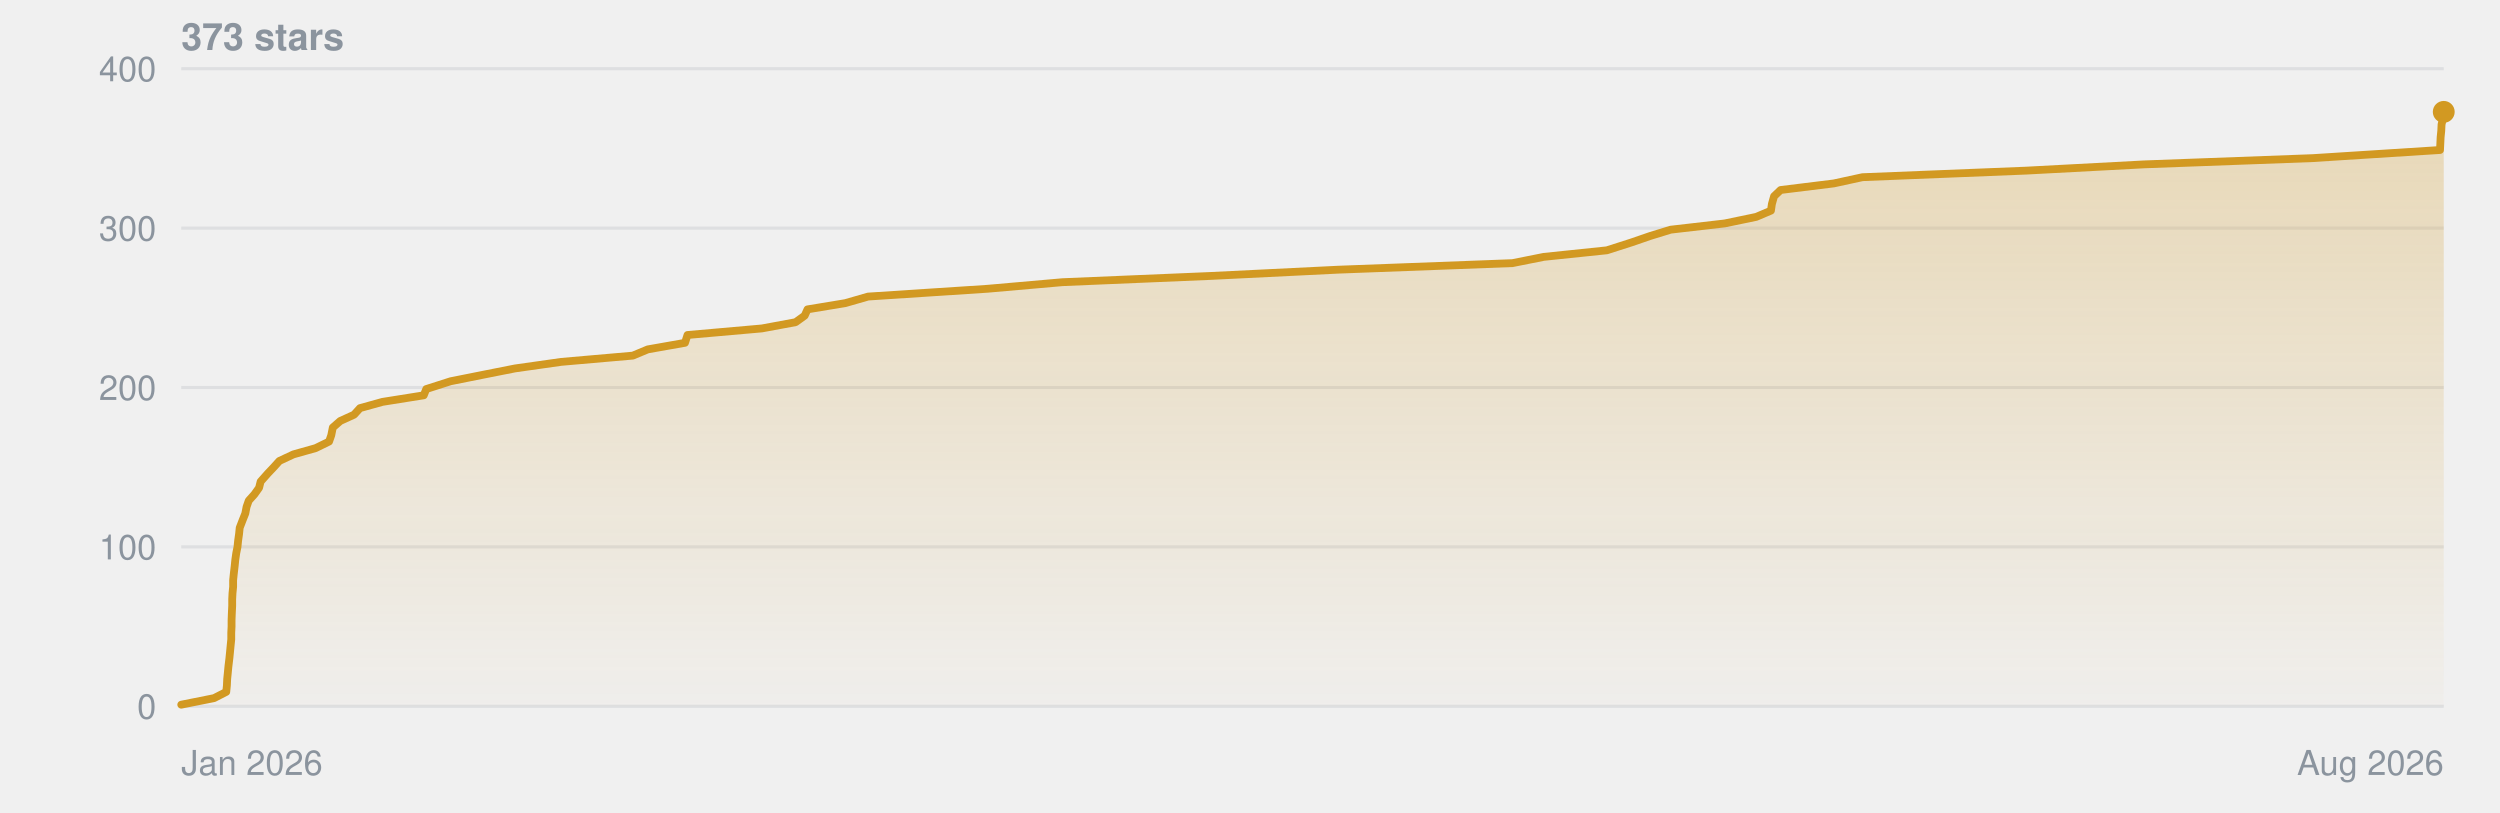
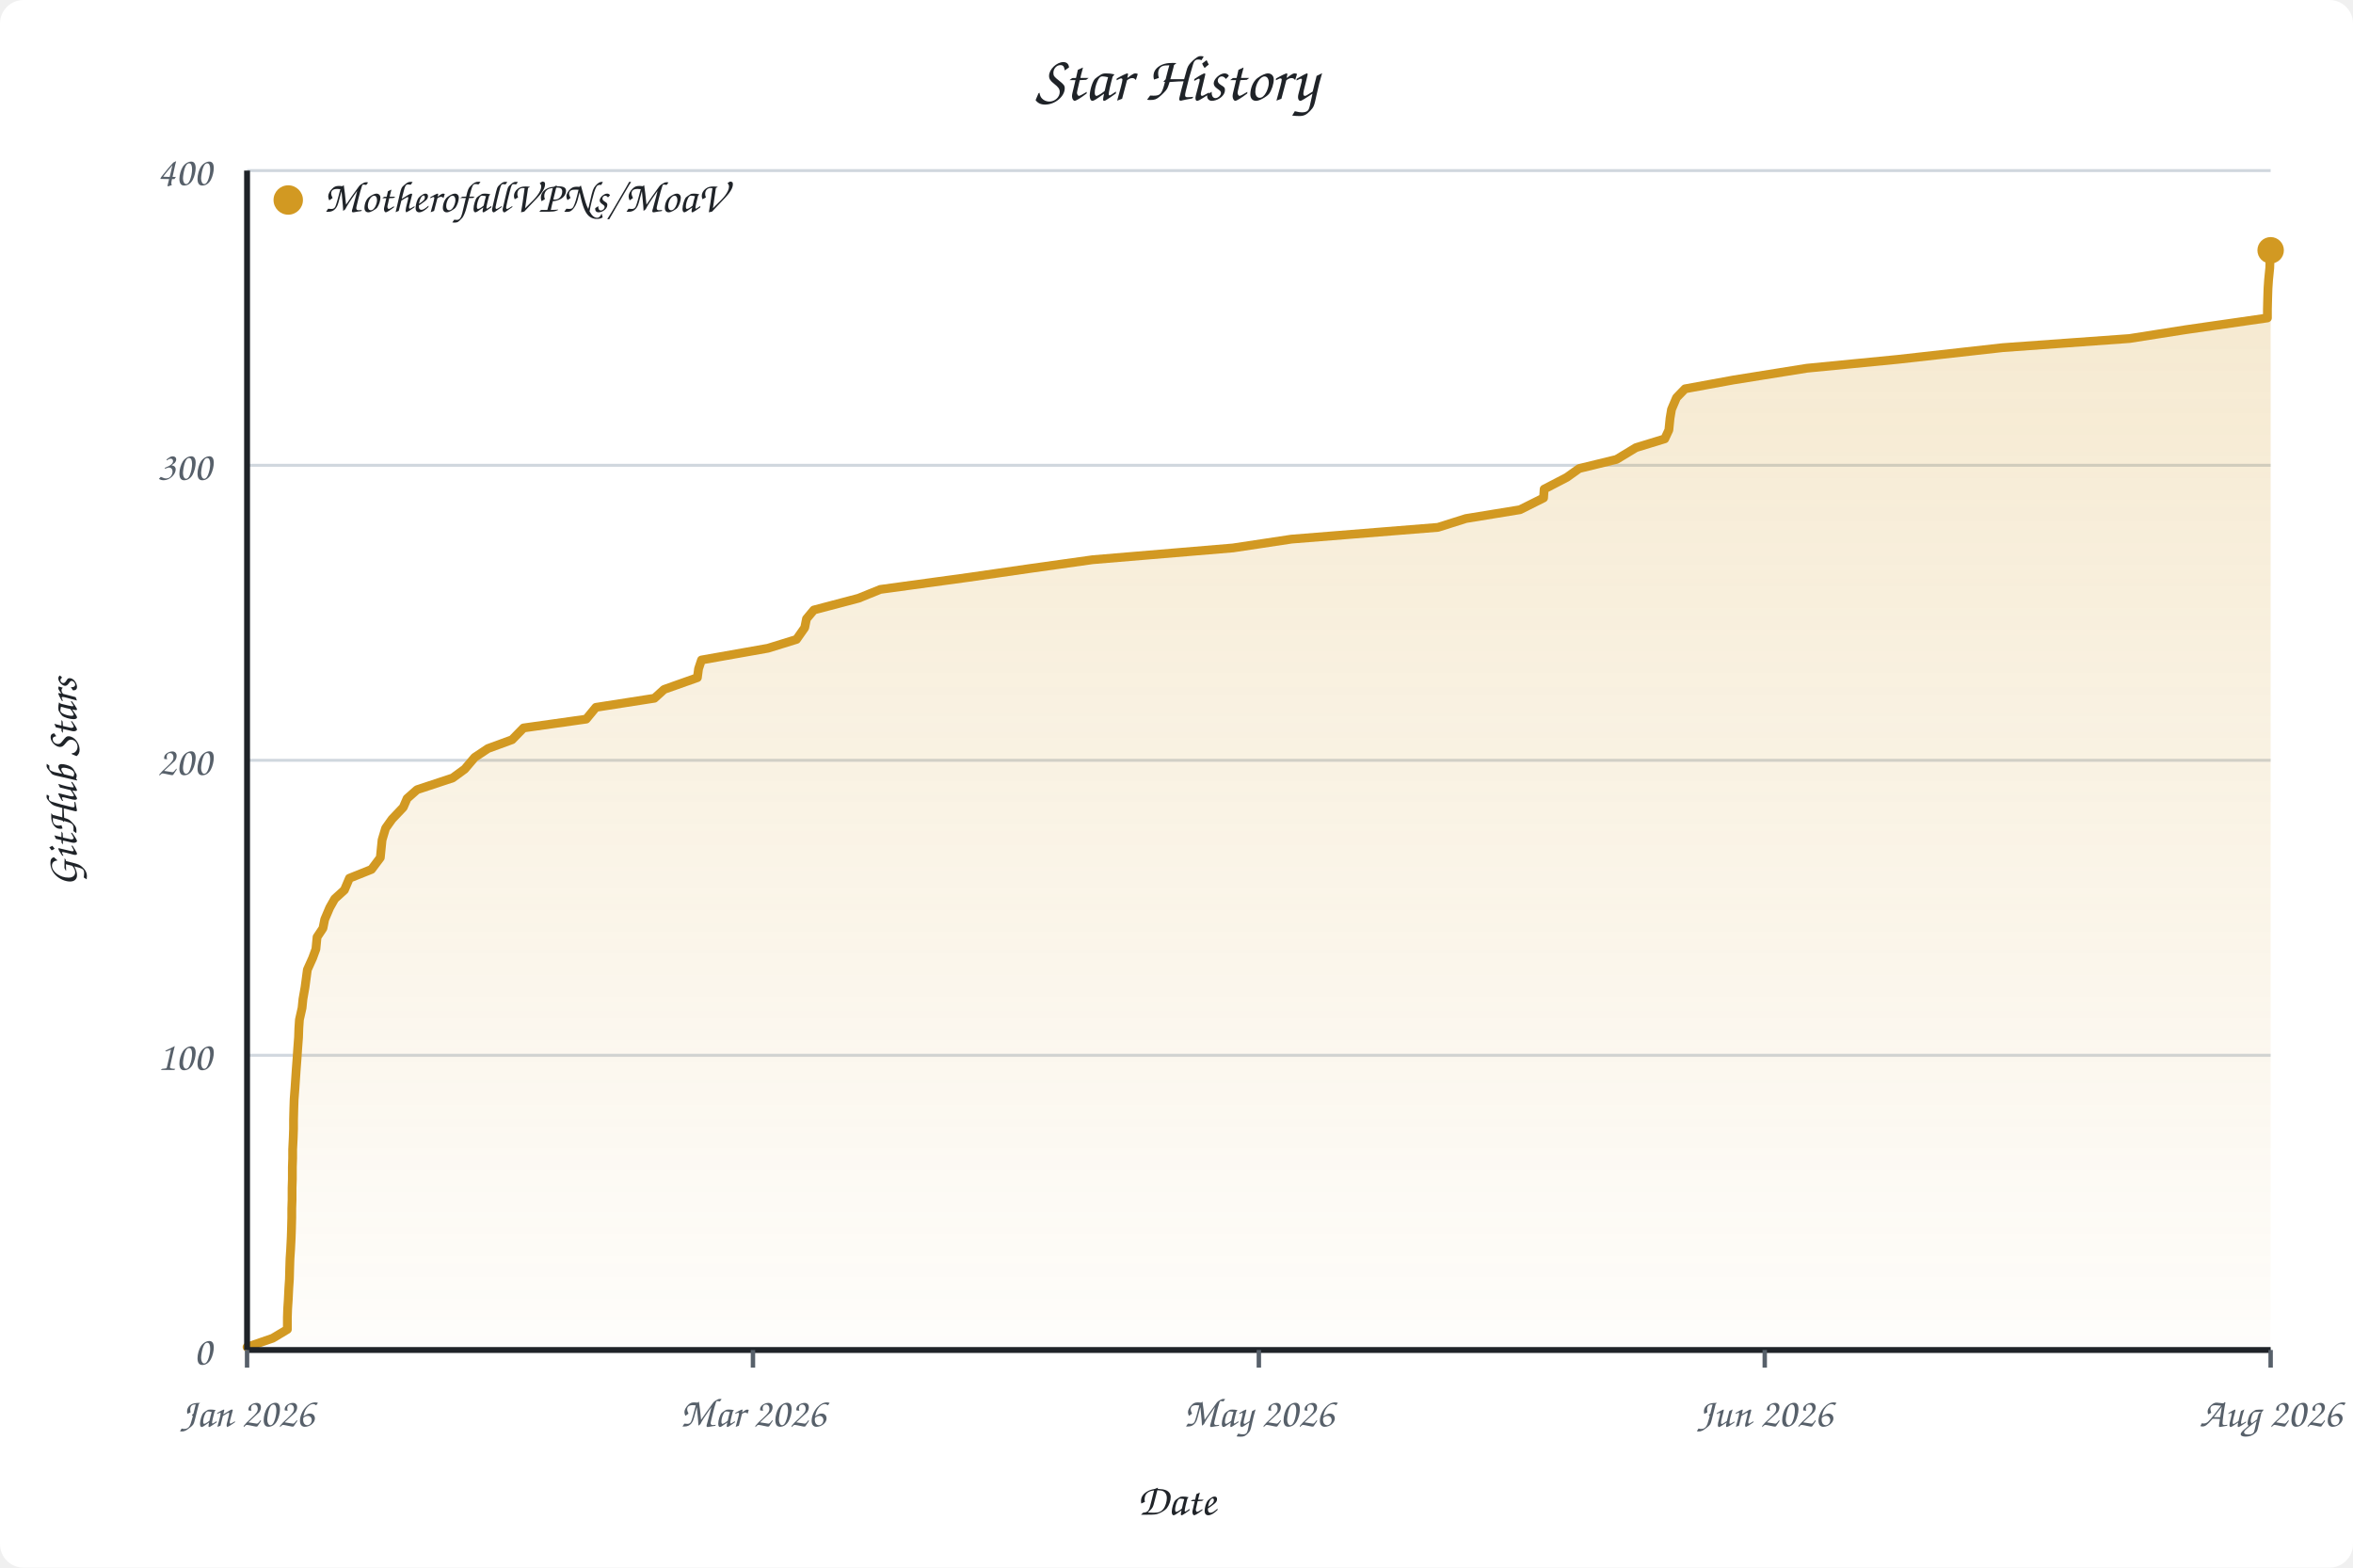
- <svg xmlns="http://www.w3.org/2000/svg" width="800" height="260" viewBox="0 0 800 260" role="img" aria-label="MoaV star history: 373 stars">
+ <svg xmlns="http://www.w3.org/2000/svg" width="800" height="533" viewBox="0 0 800 533" role="img" aria-label="Star history for MotherofallVPNs/MoaV: 373 stars">
  <defs>
    <linearGradient id="fade" x1="0" y1="0" x2="0" y2="1">
-       <stop offset="0%" stop-color="#d29922" stop-opacity="0.28" />
+       <stop offset="0%" stop-color="#d29922" stop-opacity="0.22" />
      <stop offset="100%" stop-color="#d29922" stop-opacity="0.02" />
    </linearGradient>
  </defs>
-   <g font-family="-apple-system,BlinkMacSystemFont,Segoe UI,Helvetica,Arial,sans-serif">
-     <line x1="58" y1="226.0" x2="782" y2="226.0" stroke="#8b949e" stroke-opacity="0.18" stroke-width="1" />
-     <text x="50" y="230.0" text-anchor="end" font-size="11" fill="#8b949e">0</text>
-     <line x1="58" y1="175.0" x2="782" y2="175.0" stroke="#8b949e" stroke-opacity="0.18" stroke-width="1" />
-     <text x="50" y="179.0" text-anchor="end" font-size="11" fill="#8b949e">100</text>
-     <line x1="58" y1="124.0" x2="782" y2="124.0" stroke="#8b949e" stroke-opacity="0.18" stroke-width="1" />
-     <text x="50" y="128.0" text-anchor="end" font-size="11" fill="#8b949e">200</text>
-     <line x1="58" y1="73.0" x2="782" y2="73.0" stroke="#8b949e" stroke-opacity="0.18" stroke-width="1" />
-     <text x="50" y="77.0" text-anchor="end" font-size="11" fill="#8b949e">300</text>
-     <line x1="58" y1="22.0" x2="782" y2="22.0" stroke="#8b949e" stroke-opacity="0.18" stroke-width="1" />
-     <text x="50" y="26.0" text-anchor="end" font-size="11" fill="#8b949e">400</text>
-     <path d="M58.0,225.5 L68.5,223.4 L72.4,221.4 L72.6,219.4 L72.7,217.3 L72.9,215.3 L73.1,213.2 L73.4,210.7 L73.6,208.7 L73.8,206.6 L74.0,204.6 L74.0,202.5 L74.1,200.5 L74.1,198.5 L74.2,195.9 L74.3,193.9 L74.3,191.8 L74.4,189.8 L74.6,187.8 L74.6,185.7 L74.8,183.7 L75.1,181.1 L75.3,179.1 L75.6,177.0 L76.0,175.0 L76.2,173.0 L76.5,170.9 L76.7,168.9 L77.7,166.3 L78.5,164.3 L78.9,162.2 L79.6,160.2 L81.4,158.2 L82.9,156.1 L83.4,154.1 L85.7,151.5 L87.6,149.5 L89.4,147.5 L93.9,145.4 L101.0,143.4 L105.3,141.3 L106.0,139.3 L106.5,136.8 L108.9,134.7 L113.3,132.7 L115.2,130.6 L122.4,128.6 L135.6,126.5 L136.4,124.5 L144.2,122.0 L154.7,119.9 L164.8,117.9 L179.6,115.8 L202.5,113.8 L207.3,111.8 L219.2,109.7 L220.0,107.2 L243.8,105.1 L254.6,103.1 L257.5,101.0 L258.4,99.0 L270.5,97.0 L277.8,94.9 L316.1,92.4 L340.0,90.3 L387.5,88.3 L428.2,86.3 L484.0,84.2 L494.0,82.2 L514.2,80.1 L522.0,77.6 L528.1,75.5 L534.6,73.5 L551.9,71.5 L562.0,69.4 L566.7,67.4 L567.0,65.3 L567.7,62.8 L569.8,60.8 L586.8,58.7 L596.0,56.7 L648.4,54.6 L686.1,52.6 L740.1,50.6 L780.8,48.0 L780.9,46.0 L781.0,43.9 L781.2,41.9 L781.3,39.8 L781.8,37.8 L782.0,35.8 L782.0,226.0 L58.0,226.0 Z" fill="url(#fade)" />
-     <path d="M58.0,225.5 L68.5,223.4 L72.4,221.4 L72.6,219.4 L72.7,217.3 L72.9,215.3 L73.1,213.2 L73.4,210.7 L73.6,208.7 L73.8,206.6 L74.0,204.6 L74.0,202.5 L74.1,200.5 L74.1,198.5 L74.2,195.9 L74.3,193.9 L74.3,191.8 L74.4,189.8 L74.6,187.8 L74.6,185.7 L74.8,183.7 L75.1,181.1 L75.3,179.1 L75.6,177.0 L76.0,175.0 L76.2,173.0 L76.5,170.9 L76.7,168.9 L77.7,166.3 L78.5,164.3 L78.9,162.2 L79.6,160.2 L81.4,158.2 L82.9,156.1 L83.4,154.1 L85.7,151.5 L87.6,149.5 L89.4,147.5 L93.9,145.4 L101.0,143.4 L105.3,141.3 L106.0,139.3 L106.5,136.8 L108.9,134.7 L113.3,132.7 L115.2,130.6 L122.4,128.6 L135.6,126.5 L136.4,124.5 L144.2,122.0 L154.7,119.9 L164.8,117.9 L179.6,115.8 L202.5,113.8 L207.3,111.8 L219.2,109.7 L220.0,107.2 L243.8,105.1 L254.6,103.1 L257.5,101.0 L258.4,99.0 L270.5,97.0 L277.8,94.9 L316.1,92.4 L340.0,90.3 L387.5,88.3 L428.2,86.3 L484.0,84.2 L494.0,82.2 L514.2,80.1 L522.0,77.6 L528.1,75.5 L534.6,73.5 L551.9,71.5 L562.0,69.4 L566.7,67.4 L567.0,65.3 L567.7,62.8 L569.8,60.8 L586.8,58.7 L596.0,56.7 L648.4,54.6 L686.1,52.6 L740.1,50.6 L780.8,48.0 L780.9,46.0 L781.0,43.9 L781.2,41.9 L781.3,39.8 L781.8,37.8 L782.0,35.8" fill="none" stroke="#d29922" stroke-width="2.5" stroke-linejoin="round" stroke-linecap="round" />
-     <circle cx="782.0" cy="35.8" r="3.5" fill="#d29922" />
-     <text x="58" y="248" font-size="11" fill="#8b949e">Jan 2026</text>
-     <text x="782" y="248" text-anchor="end" font-size="11" fill="#8b949e">Aug 2026</text>
-     <text x="58" y="16" font-size="12" font-weight="600" fill="#8b949e">373 stars</text>
+   <rect width="800" height="533" rx="8" fill="#ffffff" />
+   <g font-family="'Comic Sans MS','Chalkboard SE','Marker Felt','Segoe Print','Bradley Hand',cursive,sans-serif">
+     <text x="400" y="34" text-anchor="middle" font-size="22" fill="#1f2328">Star History</text>
+     <line x1="84" y1="459.0" x2="772" y2="459.0" stroke="#d0d7de" stroke-width="1" />
+     <text x="72" y="464.0" text-anchor="end" font-size="14" fill="#57606a">0</text>
+     <line x1="84" y1="358.8" x2="772" y2="358.8" stroke="#d0d7de" stroke-width="1" />
+     <text x="72" y="363.8" text-anchor="end" font-size="14" fill="#57606a">100</text>
+     <line x1="84" y1="258.5" x2="772" y2="258.5" stroke="#d0d7de" stroke-width="1" />
+     <text x="72" y="263.5" text-anchor="end" font-size="14" fill="#57606a">200</text>
+     <line x1="84" y1="158.2" x2="772" y2="158.2" stroke="#d0d7de" stroke-width="1" />
+     <text x="72" y="163.2" text-anchor="end" font-size="14" fill="#57606a">300</text>
+     <line x1="84" y1="58.0" x2="772" y2="58.0" stroke="#d0d7de" stroke-width="1" />
+     <text x="72" y="63.0" text-anchor="end" font-size="14" fill="#57606a">400</text>
+     <path d="M84.0,458.0 L92.7,455.0 L97.7,452.0 L97.7,448.0 L97.8,445.0 L98.0,442.0 L98.2,437.9 L98.4,434.9 L98.5,430.9 L98.6,427.9 L98.8,424.9 L99.0,420.9 L99.1,417.9 L99.2,413.9 L99.2,410.9 L99.3,407.9 L99.3,403.9 L99.4,400.9 L99.4,396.8 L99.5,393.8 L99.5,390.8 L99.7,386.8 L99.8,383.8 L99.8,380.8 L99.9,376.8 L100.0,373.8 L100.3,369.8 L100.5,366.8 L100.7,363.8 L101.0,359.8 L101.2,356.7 L101.5,352.7 L101.6,349.7 L101.8,346.7 L102.7,342.7 L103.0,339.7 L103.7,335.7 L104.1,332.7 L104.5,329.7 L106.3,325.7 L107.4,322.7 L107.8,318.6 L109.8,315.6 L110.4,312.6 L112.1,308.6 L113.8,305.6 L117.1,302.6 L118.8,298.6 L126.3,295.6 L129.3,291.6 L129.6,288.6 L129.9,285.6 L131.1,281.6 L133.3,278.5 L137.1,274.5 L138.4,271.5 L141.8,268.5 L153.9,264.5 L158.0,261.5 L161.4,257.5 L165.9,254.5 L174.1,251.5 L178.0,247.5 L199.3,244.5 L202.6,240.5 L222.5,237.4 L225.8,234.4 L237.1,230.4 L237.5,227.4 L238.5,224.4 L261.1,220.4 L270.8,217.4 L273.6,213.4 L274.2,210.4 L276.7,207.4 L291.9,203.4 L299.3,200.4 L329.3,196.3 L350.1,193.3 L371.5,190.3 L419.2,186.3 L439.1,183.3 L488.9,179.3 L498.4,176.3 L516.8,173.3 L524.8,169.3 L525.0,166.3 L532.7,162.3 L536.9,159.3 L549.6,156.2 L556.2,152.2 L566.0,149.2 L567.4,146.2 L567.8,142.2 L568.3,139.2 L570.0,135.2 L572.9,132.2 L589.3,129.2 L614.3,125.2 L645.1,122.2 L680.9,118.2 L724.0,115.1 L743.1,112.1 L770.9,108.1 L770.9,105.1 L771.0,101.1 L771.1,98.1 L771.3,95.1 L771.7,91.1 L771.8,88.1 L772.0,85.1 L772.0,459.0 L84.0,459.0 Z" fill="url(#fade)" />
+     <path d="M84.0,458.0 L92.7,455.0 L97.7,452.0 L97.7,448.0 L97.8,445.0 L98.0,442.0 L98.2,437.9 L98.4,434.9 L98.5,430.9 L98.6,427.9 L98.8,424.9 L99.0,420.9 L99.1,417.9 L99.2,413.9 L99.2,410.9 L99.3,407.9 L99.3,403.9 L99.4,400.9 L99.4,396.8 L99.5,393.8 L99.5,390.8 L99.7,386.8 L99.8,383.8 L99.8,380.8 L99.9,376.8 L100.0,373.8 L100.3,369.8 L100.5,366.8 L100.7,363.8 L101.0,359.8 L101.2,356.7 L101.5,352.7 L101.6,349.7 L101.8,346.7 L102.7,342.7 L103.0,339.7 L103.7,335.7 L104.1,332.7 L104.5,329.7 L106.3,325.7 L107.4,322.7 L107.8,318.6 L109.8,315.6 L110.4,312.6 L112.1,308.6 L113.8,305.6 L117.1,302.6 L118.8,298.6 L126.3,295.6 L129.3,291.6 L129.6,288.6 L129.9,285.6 L131.1,281.6 L133.3,278.5 L137.1,274.5 L138.4,271.5 L141.8,268.5 L153.9,264.5 L158.0,261.5 L161.4,257.5 L165.9,254.5 L174.1,251.5 L178.0,247.5 L199.3,244.5 L202.6,240.5 L222.5,237.4 L225.8,234.4 L237.1,230.4 L237.5,227.4 L238.5,224.4 L261.1,220.4 L270.8,217.4 L273.6,213.4 L274.2,210.4 L276.7,207.4 L291.9,203.4 L299.3,200.4 L329.3,196.3 L350.1,193.3 L371.5,190.3 L419.2,186.3 L439.1,183.3 L488.9,179.3 L498.4,176.3 L516.8,173.3 L524.8,169.3 L525.0,166.3 L532.7,162.3 L536.9,159.3 L549.6,156.2 L556.2,152.2 L566.0,149.2 L567.4,146.2 L567.8,142.2 L568.3,139.2 L570.0,135.2 L572.9,132.2 L589.3,129.2 L614.3,125.2 L645.1,122.2 L680.9,118.2 L724.0,115.1 L743.1,112.1 L770.9,108.1 L770.9,105.1 L771.0,101.1 L771.1,98.1 L771.3,95.1 L771.7,91.1 L771.8,88.1 L772.0,85.1" fill="none" stroke="#d29922" stroke-width="3" stroke-linejoin="round" stroke-linecap="round" />
+     <circle cx="772.0" cy="85.1" r="4.5" fill="#d29922" />
+     <line x1="84" y1="58" x2="84" y2="459.0" stroke="#1f2328" stroke-width="2" />
+     <line x1="84" y1="459.0" x2="772" y2="459.0" stroke="#1f2328" stroke-width="2" />
+     <line x1="84.0" y1="459.0" x2="84.0" y2="465.0" stroke="#57606a" stroke-width="1.5" />
+     <text x="84.0" y="485.0" text-anchor="middle" font-size="14" fill="#57606a">Jan 2026</text>
+     <line x1="256.0" y1="459.0" x2="256.0" y2="465.0" stroke="#57606a" stroke-width="1.5" />
+     <text x="256.0" y="485.0" text-anchor="middle" font-size="14" fill="#57606a">Mar 2026</text>
+     <line x1="428.0" y1="459.0" x2="428.0" y2="465.0" stroke="#57606a" stroke-width="1.5" />
+     <text x="428.0" y="485.0" text-anchor="middle" font-size="14" fill="#57606a">May 2026</text>
+     <line x1="600.0" y1="459.0" x2="600.0" y2="465.0" stroke="#57606a" stroke-width="1.5" />
+     <text x="600.0" y="485.0" text-anchor="middle" font-size="14" fill="#57606a">Jun 2026</text>
+     <line x1="772.0" y1="459.0" x2="772.0" y2="465.0" stroke="#57606a" stroke-width="1.5" />
+     <text x="772.0" y="485.0" text-anchor="middle" font-size="14" fill="#57606a">Aug 2026</text>
+     <text x="400" y="515" text-anchor="middle" font-size="15" fill="#1f2328">Date</text>
+     <text transform="translate(26,266) rotate(-90)" text-anchor="middle" font-size="15" fill="#1f2328">GitHub Stars</text>
+     <circle cx="98" cy="68" r="5" fill="#d29922" />
+     <text x="110" y="72" font-size="15" fill="#1f2328">MotherofallVPNs/MoaV</text>
  </g>
</svg>
